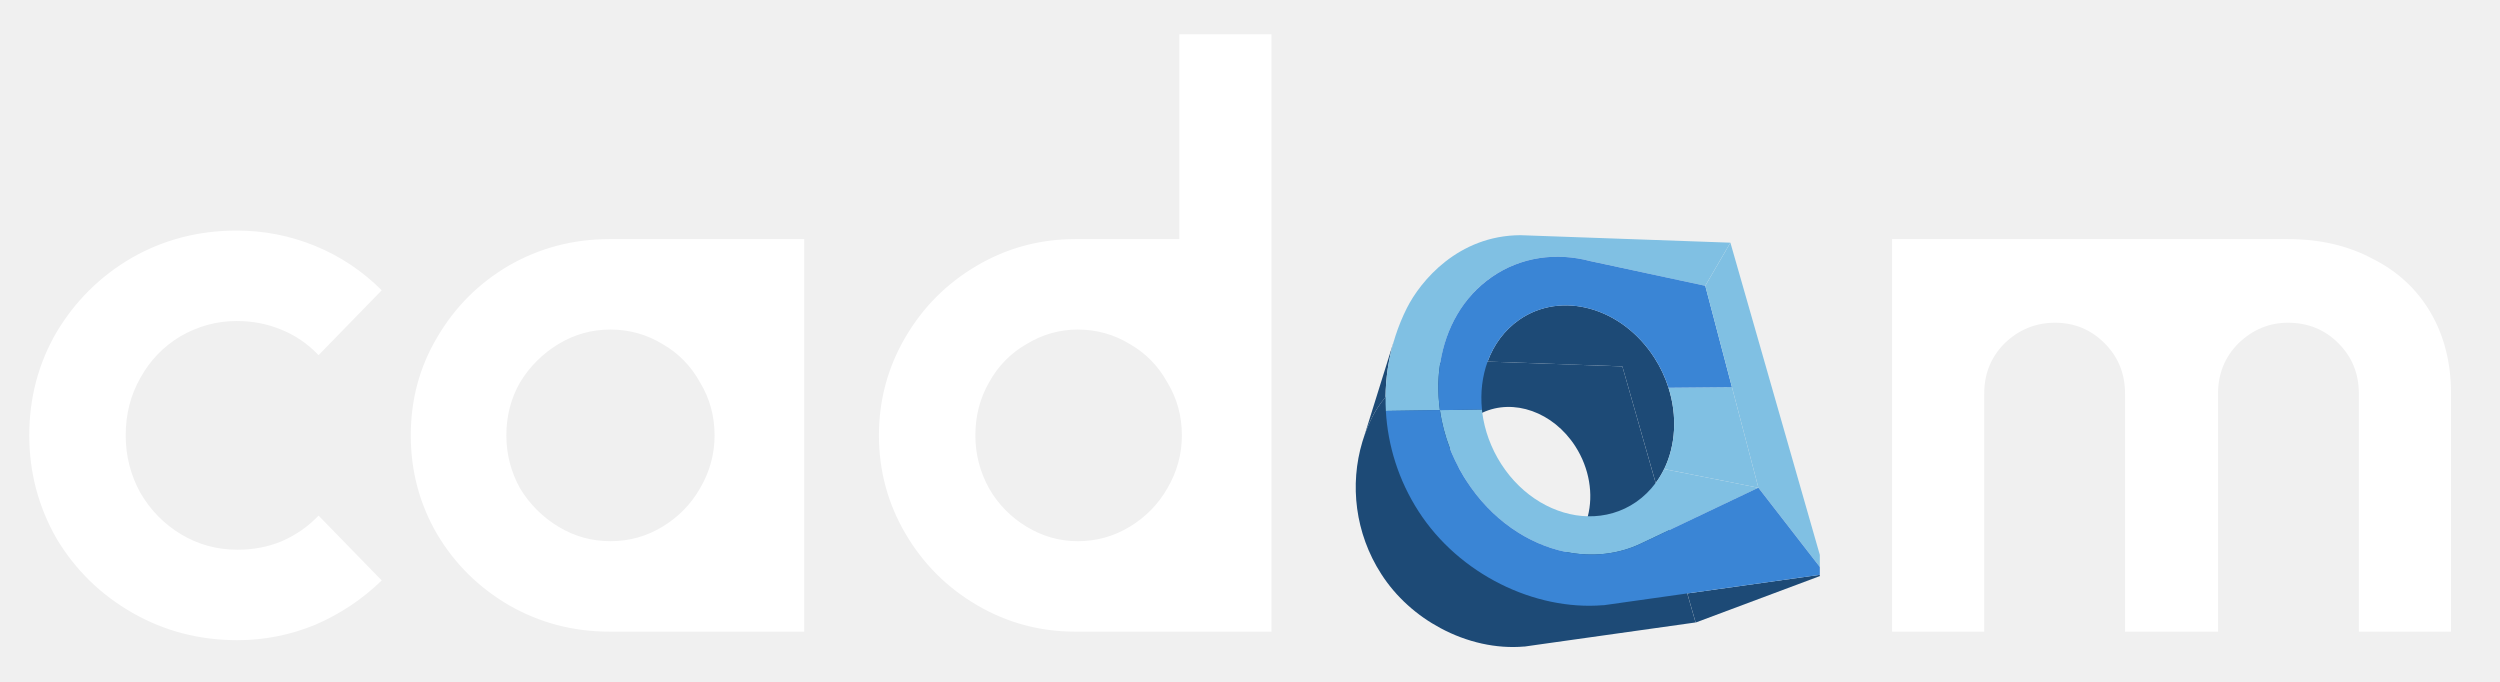
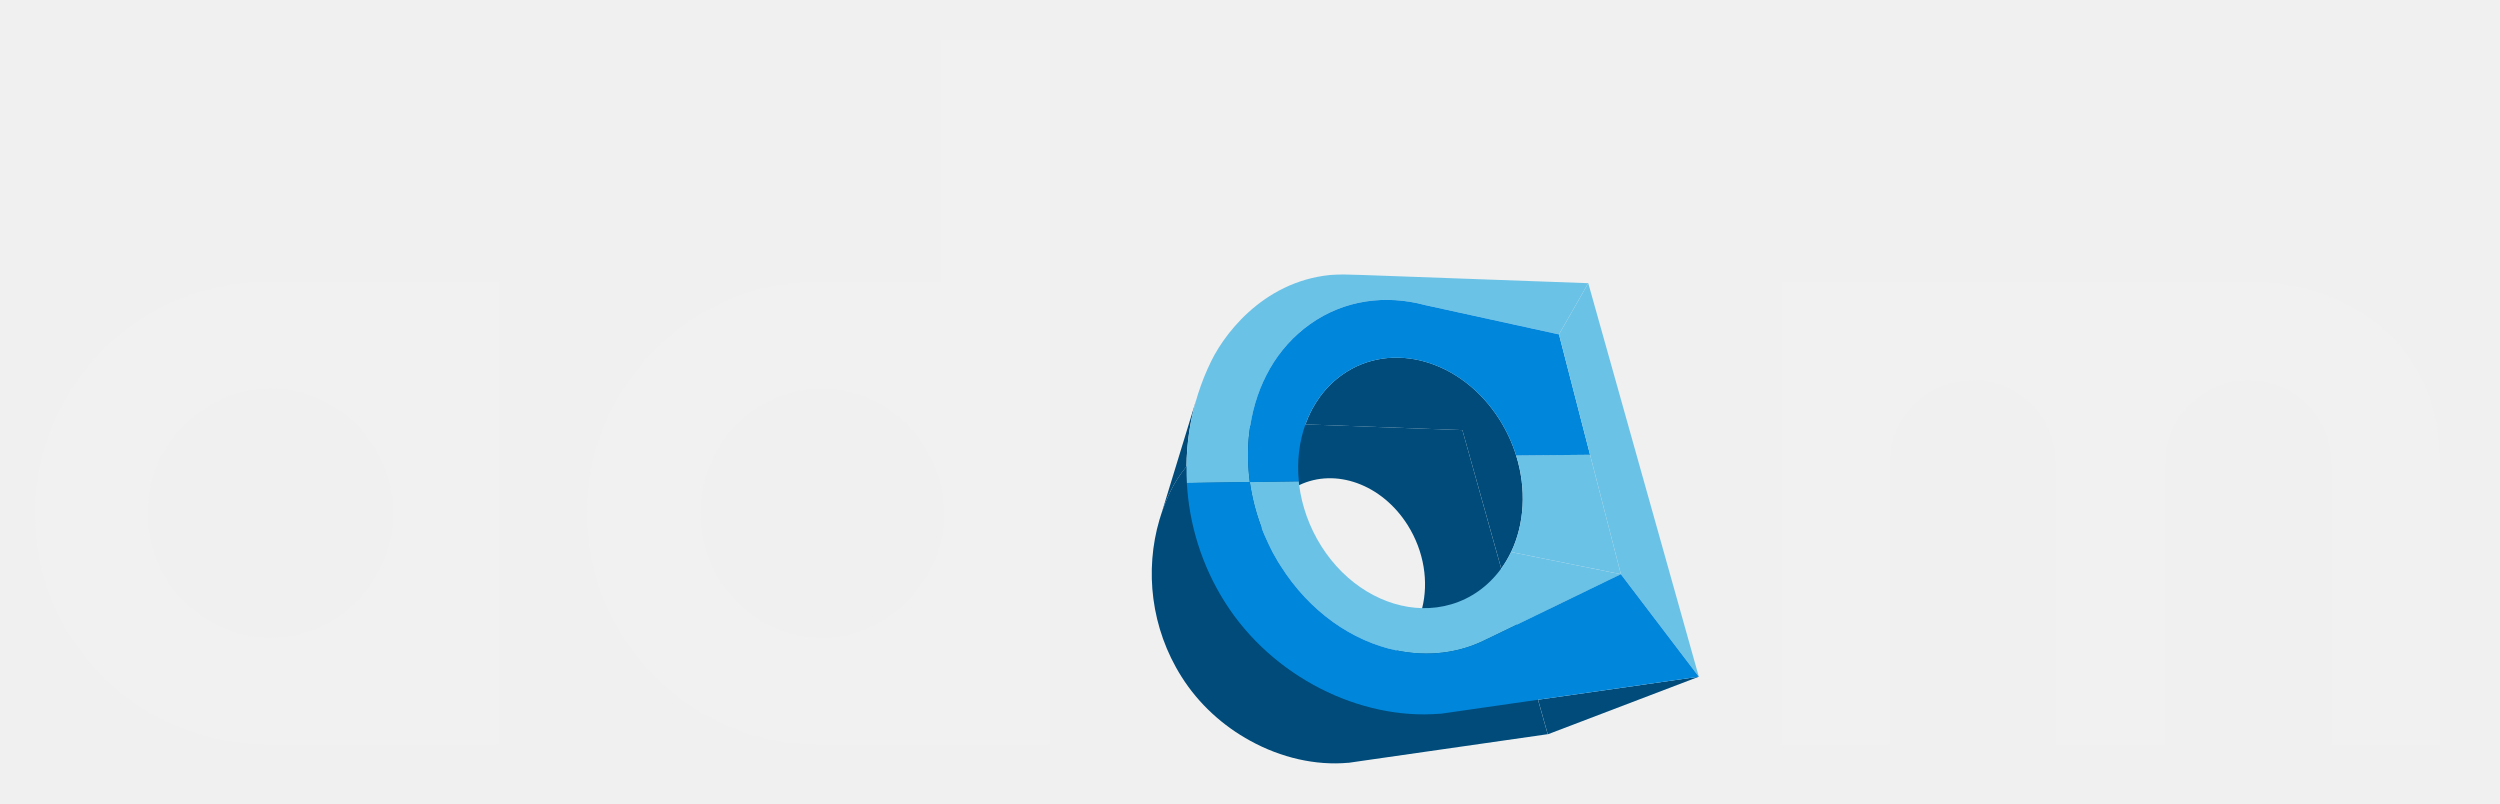
- <svg xmlns="http://www.w3.org/2000/svg" width="752" height="205" viewBox="0 0 752 205" fill="none">
-   <path d="M71.439 192.567C59.974 192.567 49.449 189.829 39.866 184.353C30.283 178.877 22.667 171.432 17.02 162.02C11.544 152.437 8.806 142.084 8.806 130.96C8.806 119.666 11.544 109.313 17.02 99.901C22.667 90.489 30.197 83.044 39.609 77.568C49.192 72.092 59.717 69.354 71.183 69.354C79.397 69.354 87.269 70.894 94.798 73.975C102.328 77.055 109.002 81.504 114.82 87.323L95.825 106.831C92.574 103.409 88.809 100.842 84.531 99.13C80.424 97.419 75.974 96.564 71.183 96.564C65.193 96.564 59.546 98.104 54.241 101.184C49.107 104.264 45.085 108.457 42.176 113.762C39.267 118.896 37.812 124.629 37.812 130.96C37.812 137.121 39.267 142.854 42.176 148.159C45.256 153.464 49.364 157.657 54.497 160.737C59.631 163.817 65.278 165.357 71.439 165.357C76.231 165.357 80.68 164.502 84.787 162.79C89.066 160.908 92.745 158.341 95.825 155.09L114.82 174.598C109.002 180.246 102.328 184.695 94.798 187.946C87.269 191.027 79.482 192.567 71.439 192.567ZM183.372 190C172.419 190 162.323 187.347 153.082 182.042C144.012 176.737 136.825 169.636 131.52 160.737C126.215 151.667 123.562 141.742 123.562 130.96C123.562 120.179 126.215 110.339 131.52 101.441C136.825 92.371 144.012 85.183 153.082 79.879C162.323 74.573 172.419 71.921 183.372 71.921H241.898V190H183.372ZM183.628 162.79C189.276 162.79 194.495 161.336 199.287 158.427C204.078 155.517 207.843 151.667 210.581 146.875C213.49 141.913 214.945 136.608 214.945 130.96C214.945 125.142 213.49 119.837 210.581 115.045C207.843 110.083 204.078 106.232 199.287 103.494C194.495 100.585 189.276 99.13 183.628 99.13C177.981 99.13 172.762 100.585 167.97 103.494C163.178 106.403 159.328 110.254 156.419 115.045C153.681 119.837 152.312 125.142 152.312 130.96C152.312 136.608 153.681 141.913 156.419 146.875C159.328 151.667 163.178 155.517 167.97 158.427C172.762 161.336 177.981 162.79 183.628 162.79ZM382.462 10.315V190H323.422C312.812 190 302.972 187.347 293.902 182.042C284.832 176.737 277.645 169.55 272.34 160.48C267.035 151.41 264.382 141.57 264.382 130.96C264.382 120.35 267.035 110.511 272.34 101.441C277.645 92.371 284.832 85.183 293.902 79.879C302.972 74.573 312.812 71.921 323.422 71.921H354.739V10.315H382.462ZM324.192 162.79C329.839 162.79 335.059 161.336 339.85 158.427C344.642 155.517 348.407 151.667 351.145 146.875C354.054 141.913 355.509 136.608 355.509 130.96C355.509 125.142 354.054 119.837 351.145 115.045C348.407 110.083 344.642 106.232 339.85 103.494C335.059 100.585 329.839 99.13 324.192 99.13C318.716 99.13 313.582 100.585 308.79 103.494C303.999 106.232 300.234 110.083 297.496 115.045C294.758 119.837 293.389 125.142 293.389 130.96C293.389 136.608 294.758 141.913 297.496 146.875C300.234 151.667 303.999 155.517 308.79 158.427C313.582 161.336 318.716 162.79 324.192 162.79ZM569.134 71.921H688.24C697.823 71.921 706.294 73.889 713.652 77.825C721.182 81.59 727 86.98 731.108 93.997C735.215 101.013 737.268 109.142 737.268 118.382V190H709.545V118.382C709.545 112.393 707.492 107.345 703.385 103.238C699.278 99.13 694.229 97.077 688.24 97.077C682.592 97.077 677.63 99.13 673.352 103.238C669.244 107.345 667.191 112.393 667.191 118.382V190H639.211V118.382C639.211 112.393 637.158 107.345 633.051 103.238C628.944 99.13 623.981 97.077 618.162 97.077C612.344 97.077 607.296 99.13 603.017 103.238C598.91 107.345 596.857 112.393 596.857 118.382V190H569.134V71.921Z" fill="white" style="fill:white;fill-opacity:1;" />
-   <g clip-path="url(#clip0_553_62)">
-     <path d="M507.543 178.503L502.107 159.48L498.027 145.293L488.006 110.217L447.458 108.753L439.178 108.477C437.065 108.477 435.084 108.711 433.224 109.126C425.887 110.742 420.412 115.094 416.77 119.418C414.989 121.545 413.674 123.659 412.77 125.441C411.8 127.361 410.989 129.337 410.298 131.354L409.806 132.873C405.939 145.735 407.587 160.406 415.481 172.66C419.947 179.622 426.233 185.162 433.29 188.933C441.211 193.202 450.129 195.219 458.515 194.473C458.582 194.473 458.635 194.473 458.675 194.473L462.449 193.934L510.028 187.234L507.516 178.476L507.543 178.503ZM445.889 124.142C455.219 119.763 467.167 123.852 473.865 134.255C478.145 140.927 479.314 148.691 477.613 155.336C476.55 159.549 474.317 163.321 471.008 166.056C470.623 166.374 470.224 166.692 469.785 166.996C460.203 173.654 446.501 169.814 439.151 158.417C434.34 150.929 433.463 142.032 436.148 134.932C437.57 131.202 439.935 127.969 443.231 125.69C444.095 125.082 444.959 124.584 445.876 124.156H445.889V124.142Z" fill="#1D4A76" style="fill:#1D4A76;fill:color(display-p3 0.114 0.29 0.463);fill-opacity:1;" />
-     <path d="M500.579 141.09C499.861 142.568 499.01 143.977 498.04 145.29L488.006 110.214L447.471 108.764C449.318 103.694 452.521 99.287 456.973 96.192C469.679 87.351 487.873 92.449 497.615 107.576C499.476 110.463 500.898 113.53 501.881 116.638C504.579 125.107 504.047 133.976 500.579 141.104V141.09Z" fill="#1D4A76" style="fill:#1D4A76;fill:color(display-p3 0.114 0.29 0.463);fill-opacity:1;" />
-     <path d="M549.049 172.675L510.055 187.263L507.543 178.504L549.049 172.675Z" fill="#1D4A76" style="fill:#1D4A76;fill:color(display-p3 0.114 0.29 0.463);fill-opacity:1;" />
-     <path d="M416.769 119.444C414.988 121.572 413.659 123.686 412.769 125.454C411.812 127.374 410.988 129.35 410.297 131.38L419.281 102.549C417.66 108.006 416.822 113.698 416.769 119.444Z" fill="#1D4A76" style="fill:#1D4A76;fill:color(display-p3 0.114 0.29 0.463);fill-opacity:1;" />
-     <path d="M520.499 72.996L512.937 85.968L478.342 78.536C468.149 75.842 457.477 77.237 448.692 83.357C445.103 85.83 442.113 88.911 439.721 92.433C439.03 93.442 438.392 94.464 437.807 95.528C435.534 99.672 434.006 104.286 433.235 109.149L433.208 109.26C433.129 109.785 433.049 110.337 432.996 110.876C432.929 111.346 432.876 111.815 432.836 112.271C432.796 112.672 432.757 113.086 432.743 113.501C432.69 114.095 432.677 114.675 432.664 115.269C432.664 115.725 432.65 116.195 432.664 116.664C432.664 117.093 432.664 117.521 432.69 117.949C432.69 118.433 432.717 118.916 432.743 119.4C432.77 119.856 432.796 120.312 432.85 120.767C432.85 121.03 432.889 121.306 432.916 121.582C432.983 122.177 433.049 122.784 433.129 123.378L416.875 123.627C416.795 122.232 416.755 120.836 416.782 119.441C416.822 113.694 417.672 108.003 419.294 102.546L419.745 101.068C420.676 98.194 421.819 95.39 423.174 92.696C427.294 84.49 438.631 70.841 457.33 70.744L520.499 72.996Z" fill="#80C0E3" style="fill:#80C0E3;fill:color(display-p3 0.502 0.753 0.89);fill-opacity:1;" />
-     <path d="M528.927 146.709L502.107 159.474L494.066 163.287C486.916 166.823 478.876 167.638 470.995 166.022C459.605 163.687 448.574 156.255 441.078 144.609C439.071 141.487 437.41 138.213 436.134 134.884C434.659 131.098 433.662 127.203 433.117 123.348L445.756 123.155C445.796 123.473 445.823 123.804 445.863 124.122C446.554 129.385 448.441 134.718 451.564 139.581C457.93 149.472 467.911 155.081 477.6 155.302C482.73 155.412 487.807 154.017 492.193 150.964C494.452 149.389 496.406 147.455 498.014 145.286C498.984 143.974 499.848 142.565 500.552 141.087L528.9 146.709H528.927Z" fill="#80C0E3" style="fill:#80C0E3;fill:color(display-p3 0.502 0.753 0.89);fill-opacity:1;" />
-     <path d="M528.928 146.714L520.967 116.446L501.883 116.625C504.58 125.094 504.049 133.963 500.58 141.091L528.928 146.714Z" fill="#80C0E3" style="fill:#80C0E3;fill:color(display-p3 0.502 0.753 0.89);fill-opacity:1;" />
-     <path d="M512.942 85.968L478.347 78.536C468.153 75.842 457.481 77.237 448.696 83.357C440.124 89.298 434.874 98.65 433.226 109.149C432.495 113.736 432.456 118.543 433.133 123.378L445.772 123.185C445.267 118.156 445.852 113.211 447.474 108.776C449.321 103.706 452.524 99.299 456.976 96.205C469.682 87.364 487.876 92.461 497.618 107.588C498.309 108.666 498.947 109.771 499.505 110.876C500.475 112.769 501.273 114.689 501.884 116.637L520.969 116.457L512.955 85.982L512.942 85.968Z" fill="#3A85D5" style="fill:#3A85D5;fill:color(display-p3 0.228 0.522 0.835);fill-opacity:1;" />
-     <path d="M549.053 172.672L528.932 146.714L520.971 116.446L512.943 85.971L520.506 72.999L549.053 172.672Z" fill="#80C0E3" style="fill:#80C0E3;fill:color(display-p3 0.502 0.753 0.89);fill-opacity:1;" />
-     <path d="M549.048 172.671L507.556 178.501L487.488 181.333C487.488 181.333 487.435 181.333 487.421 181.347L482.398 182.051C482.398 182.051 482.318 182.051 482.278 182.051C482.265 182.051 482.238 182.051 482.225 182.051C482.212 182.051 482.212 182.051 482.185 182.051C482.145 182.051 482.119 182.051 482.092 182.051C461.678 183.695 438.925 172.795 426.685 153.786C420.651 144.42 417.448 133.99 416.863 123.587L433.117 123.339C433.303 124.706 433.556 126.046 433.875 127.428C433.981 127.884 434.087 128.34 434.194 128.768C434.712 130.826 435.363 132.871 436.134 134.874C436.48 135.786 436.852 136.697 437.277 137.595C437.423 137.927 437.57 138.258 437.742 138.59C438.141 139.447 438.58 140.317 439.045 141.187C439.231 141.546 439.43 141.892 439.643 142.237C440.081 143.025 440.573 143.826 441.078 144.599C448.574 156.245 459.605 163.678 470.995 166.012C473.626 166.551 476.271 166.813 478.889 166.8C479.7 166.8 480.497 166.786 481.308 166.717C485.707 166.399 490.026 165.28 494.053 163.277L502.094 159.464L528.914 146.699L549.035 172.657L549.048 172.671Z" fill="#3A85D5" style="fill:#3A85D5;fill:color(display-p3 0.228 0.522 0.835);fill-opacity:1;" />
+ <svg xmlns="http://www.w3.org/2000/svg" width="638" height="205" viewBox="0 0 638 205" fill="none">
+   <path d="M68.794 190C57.842 190 47.745 187.347 38.504 182.042C29.434 176.737 22.247 169.636 16.942 160.737C11.637 151.667 8.984 141.742 8.984 130.96C8.984 120.179 11.637 110.339 16.942 101.441C22.247 92.371 29.434 85.183 38.504 79.879C47.745 74.573 57.842 71.921 68.794 71.921H127.32V190H68.794ZM69.051 162.79C74.698 162.79 79.917 161.336 84.709 158.427C89.501 155.517 93.265 151.667 96.003 146.875C98.913 141.913 100.367 136.608 100.367 130.96C100.367 125.142 98.913 119.837 96.003 115.045C93.265 110.083 89.501 106.232 84.709 103.494C79.917 100.585 74.698 99.13 69.051 99.13C63.403 99.13 58.184 100.585 53.392 103.494C48.601 106.403 44.75 110.254 41.841 115.045C39.103 119.837 37.734 125.142 37.734 130.96C37.734 136.608 39.103 141.913 41.841 146.875C44.75 151.667 48.601 155.517 53.392 158.427C58.184 161.336 63.403 162.79 69.051 162.79ZM267.884 10.315V190H208.844C198.234 190 188.394 187.347 179.325 182.042C170.255 176.737 163.067 169.55 157.762 160.48C152.457 151.41 149.805 141.57 149.805 130.96C149.805 120.35 152.457 110.511 157.762 101.441C163.067 92.371 170.255 85.183 179.325 79.879C188.394 74.573 198.234 71.921 208.844 71.921H240.161V10.315H267.884ZM209.614 162.79C215.262 162.79 220.481 161.336 225.273 158.427C230.064 155.517 233.829 151.667 236.567 146.875C239.476 141.913 240.931 136.608 240.931 130.96C240.931 125.142 239.476 119.837 236.567 115.045C233.829 110.083 230.064 106.232 225.273 103.494C220.481 100.585 215.262 99.13 209.614 99.13C204.138 99.13 199.004 100.585 194.213 103.494C189.421 106.232 185.656 110.083 182.918 115.045C180.18 119.837 178.811 125.142 178.811 130.96C178.811 136.608 180.18 141.913 182.918 146.875C185.656 151.667 189.421 155.517 194.213 158.427C199.004 161.336 204.138 162.79 209.614 162.79ZM454.556 71.921H573.662C583.245 71.921 591.716 73.889 599.075 77.825C606.604 81.59 612.423 86.98 616.53 93.997C620.637 101.013 622.69 109.142 622.69 118.382V190H594.968V118.382C594.968 112.393 592.914 107.345 588.807 103.238C584.7 99.13 579.652 97.077 573.662 97.077C568.015 97.077 563.052 99.13 558.774 103.238C554.667 107.345 552.613 112.393 552.613 118.382V190H524.634V118.382C524.634 112.393 522.58 107.345 518.473 103.238C514.366 99.13 509.403 97.077 503.585 97.077C497.766 97.077 492.718 99.13 488.44 103.238C484.333 107.345 482.279 112.393 482.279 118.382V190H454.556V71.921Z" fill="#F1F1F1" />
+   <g clip-path="url(#clip0_18306_34203)">
+     <mask id="mask0_18306_34203" style="mask-type:luminance" maskUnits="userSpaceOnUse" x="293" y="70" width="142" height="127">
+       <path d="M434.756 70H293V196.321H434.756V70Z" fill="white" />
+     </mask>
+     <g mask="url(#mask0_18306_34203)">
+       <path d="M392.514 178.57L387.141 159.403L383.108 145.108L373.203 109.767L333.123 108.292L324.938 108.014C322.849 108.014 320.892 108.25 319.053 108.668C311.802 110.296 306.389 114.681 302.79 119.038C301.029 121.181 299.729 123.311 298.836 125.106C297.877 127.041 297.075 129.031 296.392 131.064L295.906 132.595C292.083 145.554 293.712 160.336 301.515 172.682C305.929 179.697 312.143 185.279 319.119 189.079C326.948 193.38 335.763 195.412 344.052 194.661C344.118 194.661 344.17 194.661 344.21 194.661L347.941 194.118L394.97 187.367L392.487 178.542L392.514 178.57ZM331.572 123.798C340.794 119.385 352.604 123.506 359.225 133.987C363.455 140.71 364.611 148.532 362.929 155.228C361.879 159.473 359.672 163.273 356.401 166.029C356.02 166.349 355.626 166.669 355.192 166.975C345.721 173.684 332.177 169.815 324.912 158.331C320.156 150.787 319.289 141.823 321.943 134.669C323.349 130.911 325.687 127.654 328.945 125.357C329.799 124.744 330.653 124.243 331.559 123.812H331.572V123.798Z" fill="#004B7A" />
+       <path d="M385.632 140.876C384.922 142.365 384.081 143.785 383.122 145.108L373.204 109.767L333.137 108.305C334.963 103.197 338.129 98.757 342.53 95.639C355.088 86.731 373.073 91.867 382.702 107.108C384.541 110.017 385.947 113.108 386.919 116.239C389.585 124.772 389.06 133.708 385.632 140.89V140.876Z" fill="#004B7A" />
+       <path d="M433.541 172.697L394.998 187.396L392.515 178.572L433.541 172.697Z" fill="#004B7A" />
+       <path d="M302.789 119.064C301.029 121.208 299.715 123.337 298.835 125.119C297.889 127.054 297.075 129.044 296.392 131.09L305.272 102.041C303.669 107.539 302.842 113.274 302.789 119.064Z" fill="#004B7A" />
+       <path d="M405.324 72.268L397.849 85.338L363.654 77.85C353.578 75.136 343.029 76.541 334.346 82.708C330.799 85.199 327.843 88.303 325.478 91.853C324.795 92.869 324.165 93.899 323.587 94.971C321.34 99.146 319.83 103.795 319.068 108.695L319.041 108.806C318.963 109.335 318.884 109.892 318.831 110.435C318.766 110.908 318.713 111.381 318.674 111.841C318.634 112.244 318.595 112.662 318.582 113.079C318.529 113.678 318.516 114.263 318.503 114.861C318.503 115.321 318.49 115.793 318.503 116.267C318.503 116.698 318.503 117.13 318.529 117.561C318.529 118.048 318.555 118.536 318.582 119.023C318.608 119.482 318.634 119.942 318.687 120.401C318.687 120.665 318.726 120.944 318.752 121.222C318.818 121.821 318.884 122.433 318.963 123.032L302.896 123.282C302.818 121.876 302.778 120.47 302.804 119.065C302.844 113.274 303.685 107.539 305.287 102.041L305.734 100.552C306.654 97.657 307.783 94.831 309.123 92.117C313.196 83.849 324.401 70.097 342.885 69.999L405.324 72.268Z" fill="#6BC2E7" />
+       <path d="M413.652 146.54L387.142 159.401L379.194 163.243C372.127 166.807 364.179 167.628 356.389 165.999C345.131 163.647 334.227 156.158 326.818 144.424C324.834 141.279 323.192 137.98 321.931 134.625C320.473 130.811 319.488 126.886 318.949 123.003L331.442 122.808C331.482 123.128 331.508 123.462 331.547 123.782C332.231 129.086 334.096 134.458 337.183 139.358C343.476 149.324 353.341 154.975 362.918 155.198C367.989 155.309 373.007 153.903 377.342 150.827C379.575 149.241 381.506 147.292 383.096 145.107C384.055 143.784 384.909 142.365 385.605 140.875L413.626 146.54H413.652Z" fill="#6BC2E7" />
+       <path d="M413.651 146.542L405.782 116.045L386.918 116.227C389.585 124.759 389.059 133.695 385.63 140.877L413.651 146.542Z" fill="#6BC2E7" />
+       <path d="M397.849 85.34L363.655 77.851C353.578 75.137 343.03 76.543 334.346 82.709C325.873 88.694 320.684 98.118 319.055 108.696C318.333 113.317 318.293 118.161 318.963 123.033L331.456 122.838C330.957 117.771 331.535 112.789 333.138 108.32C334.964 103.212 338.129 98.772 342.53 95.654C355.089 86.746 373.073 91.882 382.703 107.123C383.386 108.209 384.016 109.322 384.568 110.436C385.527 112.343 386.315 114.278 386.92 116.241L405.784 116.059L397.862 85.354L397.849 85.34Z" fill="#0087DB" />
+       <path d="M433.543 172.696L413.654 146.542L405.785 116.045L397.85 85.339L405.325 72.269L433.543 172.696Z" fill="#6BC2E7" />
+       <path d="M433.543 172.697L392.53 178.571L372.693 181.424C372.693 181.424 372.641 181.424 372.628 181.438L367.662 182.148C367.662 182.148 367.583 182.148 367.544 182.148C367.531 182.148 367.504 182.148 367.491 182.148C367.478 182.148 367.478 182.148 367.452 182.148C367.412 182.148 367.386 182.148 367.36 182.148C347.182 183.804 324.692 172.822 312.593 153.669C306.629 144.232 303.463 133.723 302.885 123.242L318.951 122.991C319.135 124.369 319.384 125.719 319.7 127.111C319.805 127.571 319.91 128.03 320.015 128.461C320.527 130.536 321.171 132.595 321.933 134.614C322.275 135.532 322.642 136.451 323.063 137.356C323.207 137.69 323.352 138.024 323.523 138.358C323.917 139.221 324.35 140.098 324.81 140.975C324.994 141.337 325.191 141.685 325.401 142.033C325.835 142.826 326.321 143.634 326.82 144.413C334.229 156.147 345.132 163.635 356.391 165.988C358.992 166.531 361.606 166.795 364.194 166.781C364.995 166.781 365.783 166.767 366.585 166.698C370.933 166.377 375.202 165.25 379.183 163.232L387.13 159.39L413.64 146.529L433.53 172.683L433.543 172.697Z" fill="#0087DB" />
+     </g>
  </g>
  <defs>
-     <clipPath id="clip0_553_62">
-       <rect width="141" height="131" fill="white" style="fill:white;fill-opacity:1;" transform="translate(406.4 66)" />
+     <clipPath id="clip0_18306_34203">
+       <rect width="141" height="130" fill="white" transform="translate(293 67)" />
    </clipPath>
  </defs>
</svg>
